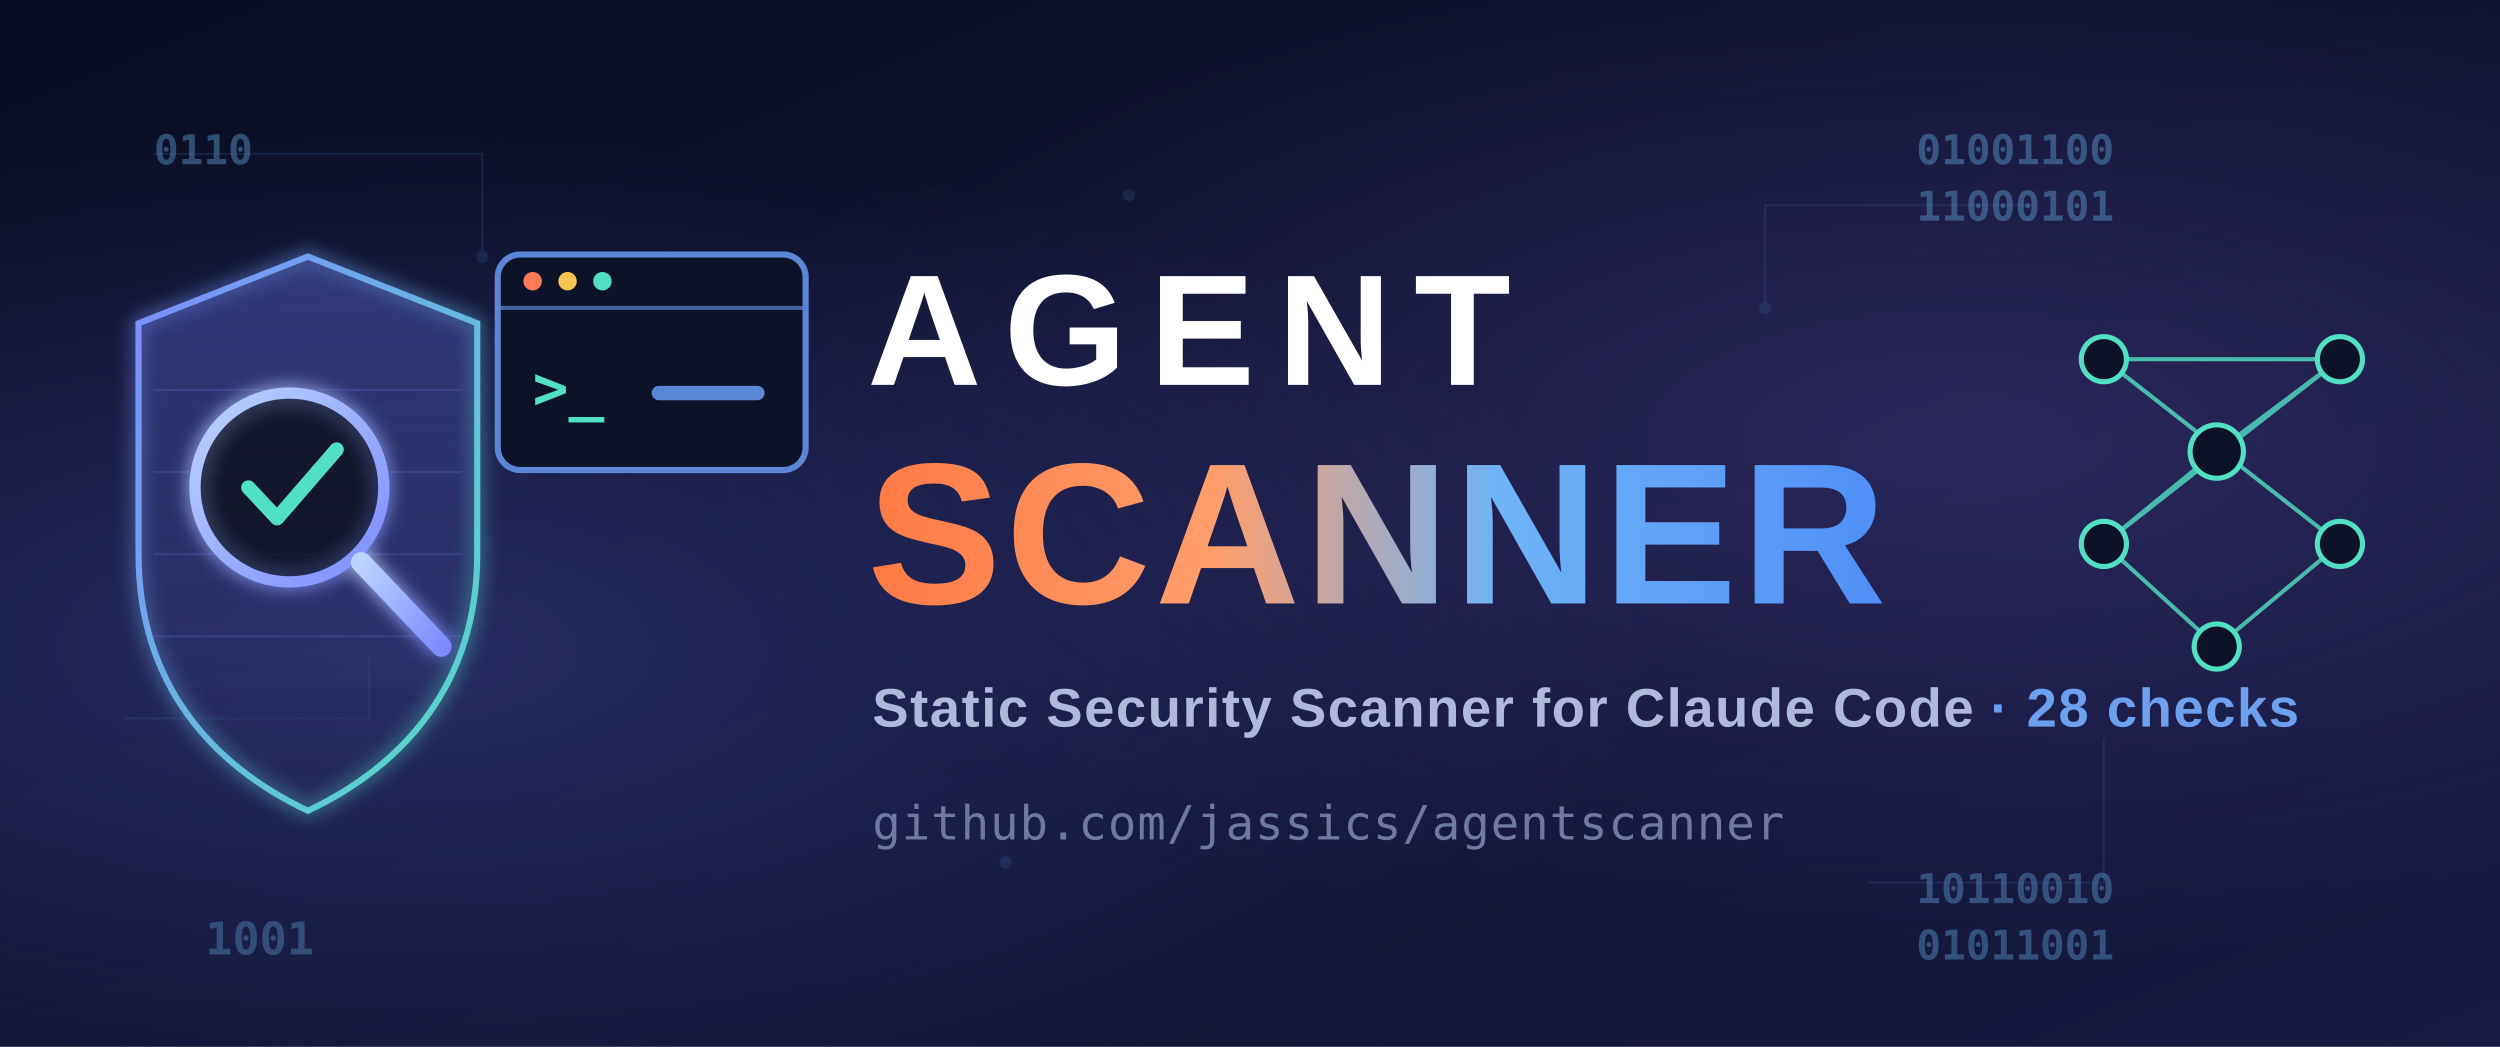
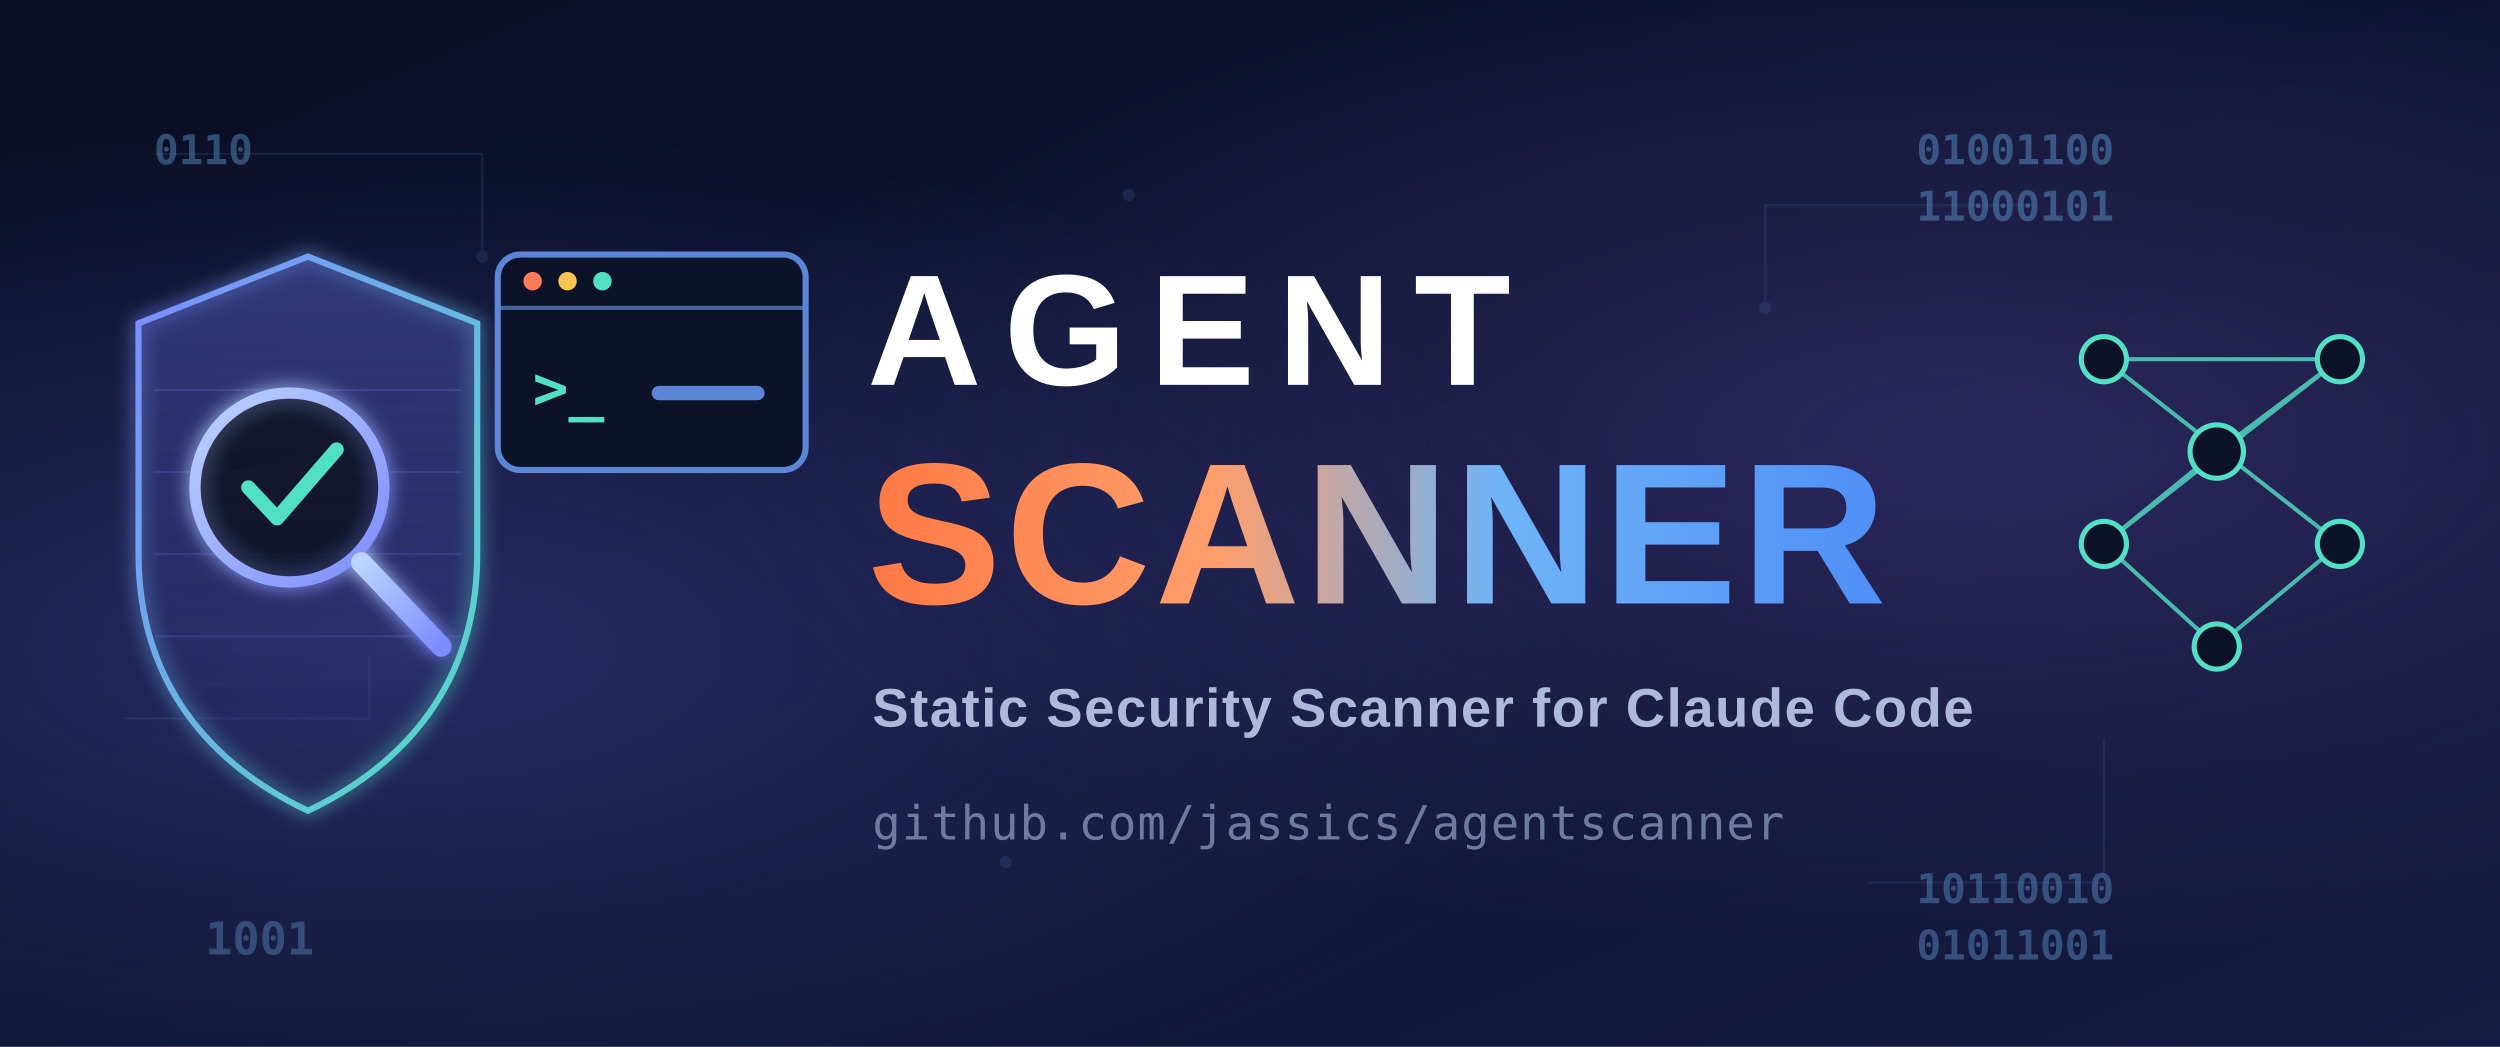
<svg xmlns="http://www.w3.org/2000/svg" width="2436" height="1020" viewBox="0 0 2436 1020" font-family="'Avenir Next','Futura','Helvetica Neue',Arial,sans-serif">
  <defs>
    <linearGradient id="bg" x1="0" y1="0" x2="1" y2="1">
      <stop offset="0" stop-color="#0a0e24" />
      <stop offset="0.55" stop-color="#0e1330" />
      <stop offset="1" stop-color="#171a42" />
    </linearGradient>
    <radialGradient id="glowL" cx="0.16" cy="0.62" r="0.5">
      <stop offset="0" stop-color="#3a3f8f" stop-opacity="0.55" />
      <stop offset="1" stop-color="#3a3f8f" stop-opacity="0" />
    </radialGradient>
    <radialGradient id="glowR" cx="0.78" cy="0.42" r="0.5">
      <stop offset="0" stop-color="#4b3f8f" stop-opacity="0.45" />
      <stop offset="1" stop-color="#4b3f8f" stop-opacity="0" />
    </radialGradient>
    <linearGradient id="scanGrad" x1="0" y1="0" x2="1" y2="0">
      <stop offset="0" stop-color="#FF7A45" />
      <stop offset="0.34" stop-color="#FF9E6B" />
      <stop offset="0.62" stop-color="#6FB4F7" />
      <stop offset="1" stop-color="#4F8FF7" />
    </linearGradient>
    <linearGradient id="shieldStroke" x1="0" y1="0" x2="1" y2="1">
      <stop offset="0" stop-color="#7d8bff" />
      <stop offset="1" stop-color="#52e0c4" />
    </linearGradient>
    <linearGradient id="shieldFill" x1="0" y1="0" x2="0" y2="1">
      <stop offset="0" stop-color="#5560c8" stop-opacity="0.30" />
      <stop offset="1" stop-color="#2b2f66" stop-opacity="0.08" />
    </linearGradient>
    <linearGradient id="glassStroke" x1="0" y1="0" x2="1" y2="1">
      <stop offset="0" stop-color="#bcd4ff" />
      <stop offset="1" stop-color="#7d8bff" />
    </linearGradient>
    <filter id="soft" x="-40%" y="-40%" width="180%" height="180%">
      <feGaussianBlur stdDeviation="9" />
    </filter>
    <filter id="softbig" x="-60%" y="-60%" width="220%" height="220%">
      <feGaussianBlur stdDeviation="22" />
    </filter>
  </defs>
  <rect width="2436" height="1020" fill="url(#bg)" />
  <rect width="2436" height="1020" fill="url(#glowL)" />
  <rect width="2436" height="1020" fill="url(#glowR)" />
  <g stroke="#3a64a0" stroke-width="2" fill="none" opacity="0.22">
    <path d="M150 150 H470 V250" />
    <path d="M120 700 H360 V640" />
    <path d="M1980 200 H1720 V300" />
    <path d="M2050 720 V860 H1820" />
    <circle cx="470" cy="250" r="6" fill="#3a64a0" stroke="none" />
    <circle cx="1720" cy="300" r="6" fill="#3a64a0" stroke="none" />
    <circle cx="1100" cy="190" r="6" fill="#3a64a0" stroke="none" />
    <circle cx="980" cy="840" r="6" fill="#3a64a0" stroke="none" />
  </g>
  <g font-family="'SFMono-Regular',Menlo,Consolas,monospace" font-weight="600" fill="#4f7fb0">
    <text x="150" y="160" font-size="40" opacity="0.55">0110</text>
    <text x="200" y="930" font-size="44" opacity="0.5">1001</text>
    <text x="2060" y="160" font-size="40" opacity="0.6" text-anchor="end">01001100</text>
    <text x="2060" y="215" font-size="40" opacity="0.6" text-anchor="end">11000101</text>
    <text x="2060" y="880" font-size="40" opacity="0.55" text-anchor="end">10110010</text>
    <text x="2060" y="935" font-size="40" opacity="0.55" text-anchor="end">01011001</text>
  </g>
  <g transform="translate(300 500)">
    <path id="shield" d="M0 -250 L165 -185 V40 C165 165 95 245 0 290 C-95 245 -165 165 -165 40 V-185 Z" fill="url(#shieldFill)" stroke="url(#shieldStroke)" stroke-width="7" filter="url(#soft)" opacity="0.85" />
    <path d="M0 -250 L165 -185 V40 C165 165 95 245 0 290 C-95 245 -165 165 -165 40 V-185 Z" fill="url(#shieldFill)" stroke="url(#shieldStroke)" stroke-width="6" />
    <g stroke="#7d8bff" stroke-width="2" opacity="0.18">
      <path d="M-150 -120 H150 M-150 -40 H150 M-150 40 H150 M-150 120 H150" />
    </g>
    <g filter="url(#soft)" opacity="0.9">
      <circle cx="-18" cy="-25" r="92" fill="#0b1020" fill-opacity="0.55" stroke="url(#glassStroke)" stroke-width="13" />
      <line x1="52" y1="48" x2="128" y2="128" stroke="url(#glassStroke)" stroke-width="22" stroke-linecap="round" />
    </g>
    <circle cx="-18" cy="-25" r="92" fill="#0b1020" fill-opacity="0.65" stroke="url(#glassStroke)" stroke-width="11" />
    <line x1="52" y1="48" x2="130" y2="130" stroke="url(#glassStroke)" stroke-width="20" stroke-linecap="round" />
    <path d="M-58 -25 L-30 5 L28 -62" fill="none" stroke="#52e0c4" stroke-width="14" stroke-linecap="round" stroke-linejoin="round" />
  </g>
  <g transform="translate(485 248)">
    <rect x="0" y="0" width="300" height="210" rx="22" fill="#0c1228" stroke="#5b86d6" stroke-width="6" />
    <line x1="0" y1="52" x2="300" y2="52" stroke="#5b86d6" stroke-width="4" opacity="0.7" />
    <circle cx="34" cy="26" r="9" fill="#ff7a59" />
    <circle cx="68" cy="26" r="9" fill="#f5c451" />
    <circle cx="102" cy="26" r="9" fill="#52e0c4" />
    <text x="34" y="150" font-family="'SFMono-Regular',Menlo,Consolas,monospace" font-size="58" font-weight="700" fill="#52e0c4">&gt;_</text>
    <rect x="150" y="128" width="110" height="14" rx="7" fill="#5b86d6" />
  </g>
  <g>
    <text x="845" y="375" font-size="154" font-weight="800" letter-spacing="22" fill="#ffffff">AGENT</text>
    <text x="845" y="588" font-size="196" font-weight="800" letter-spacing="4" fill="url(#scanGrad)">SCANNER</text>
-     <text x="850" y="708" font-size="53" font-weight="600" letter-spacing="1.5" fill="#aeb9dc">Static Security Scanner for Claude Code <tspan fill="#6ea0f0" font-weight="700">· 28 checks</tspan>
-     </text>
+     <text x="850" y="708" font-size="53" font-weight="600" letter-spacing="1.5" fill="#aeb9dc">Static Security Scanner for Claude Code</text>
    <text x="850" y="818" font-family="'SFMono-Regular',Menlo,Consolas,monospace" font-size="46" font-weight="500" letter-spacing="1" fill="#6f7aa3">github.com/jassics/agentscanner</text>
  </g>
  <g transform="translate(2160 470)" stroke-linecap="round">
    <g stroke="#52e0c4" stroke-width="4" opacity="0.8">
      <line x1="-110" y1="-120" x2="120" y2="60" />
      <line x1="120" y1="-120" x2="-110" y2="60" />
      <line x1="-110" y1="-120" x2="120" y2="-120" />
      <line x1="-110" y1="60" x2="0" y2="160" />
      <line x1="120" y1="60" x2="0" y2="160" />
      <line x1="0" y1="-30" x2="120" y2="-120" />
      <line x1="0" y1="-30" x2="-110" y2="60" />
    </g>
    <g fill="#0c1228" stroke="#52e0c4" stroke-width="5">
      <circle cx="-110" cy="-120" r="22" />
      <circle cx="120" cy="-120" r="22" />
      <circle cx="0" cy="-30" r="26" />
      <circle cx="-110" cy="60" r="22" />
      <circle cx="120" cy="60" r="22" />
      <circle cx="0" cy="160" r="22" />
    </g>
  </g>
</svg>
